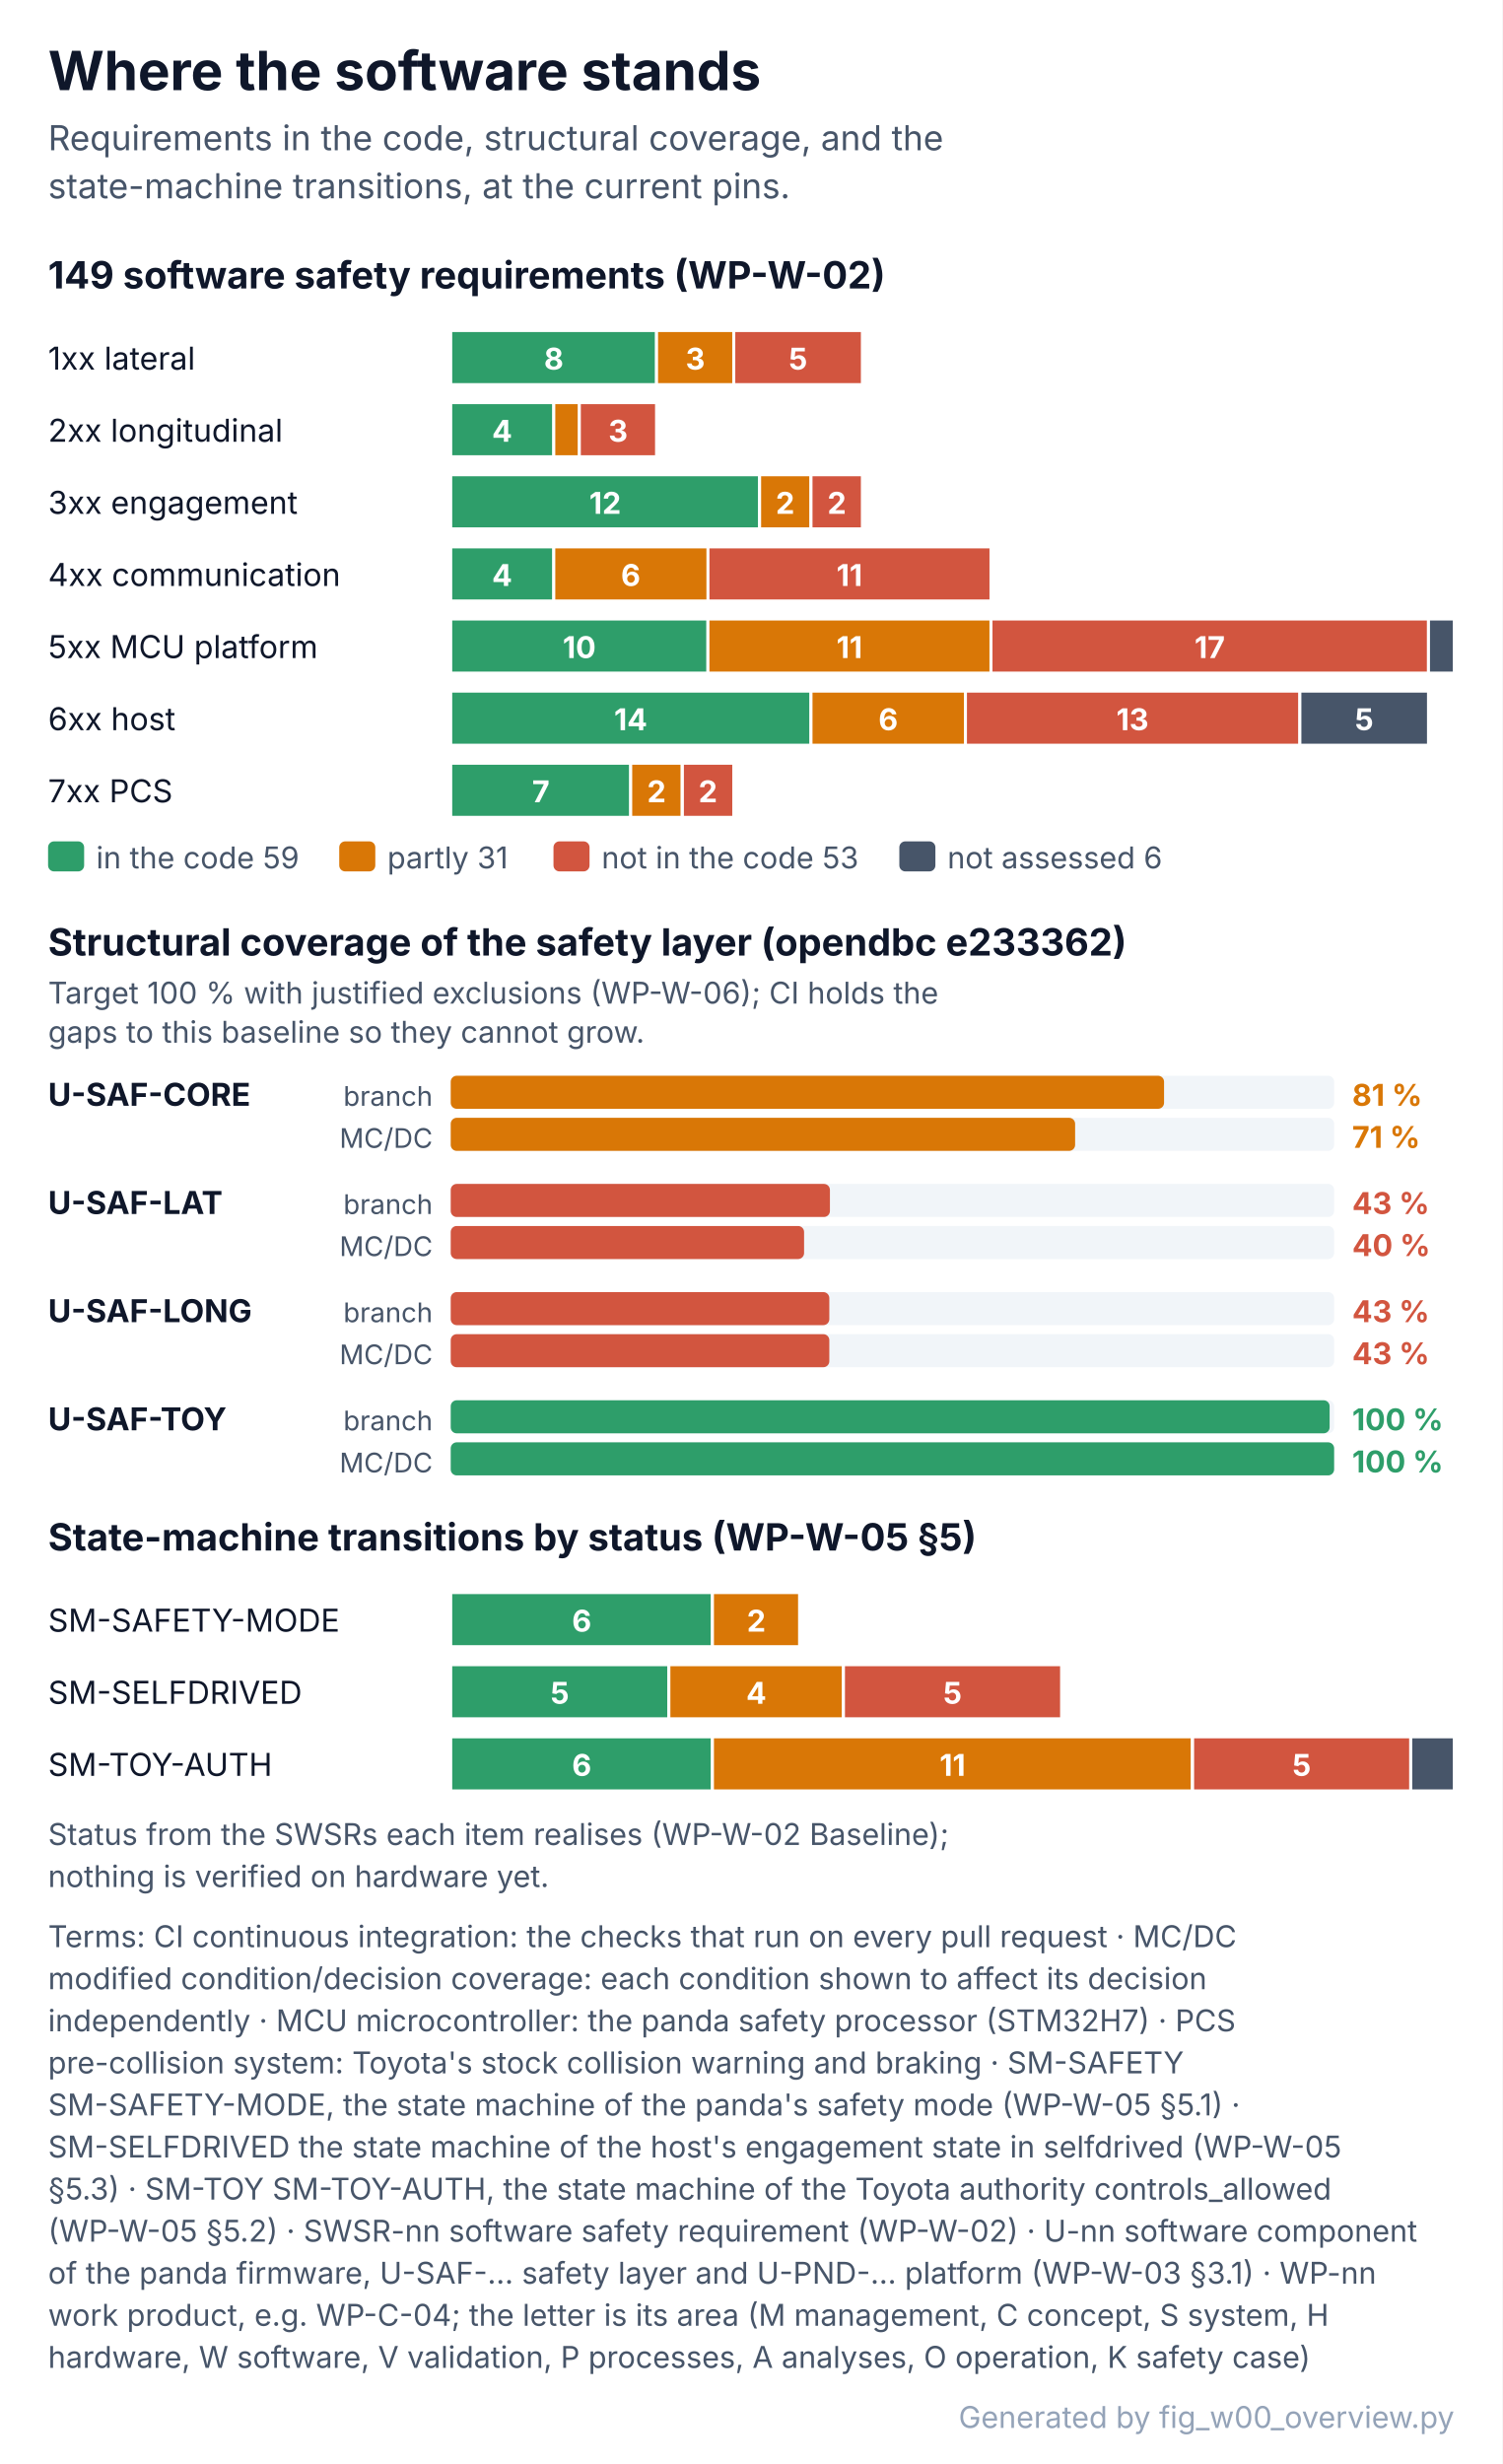
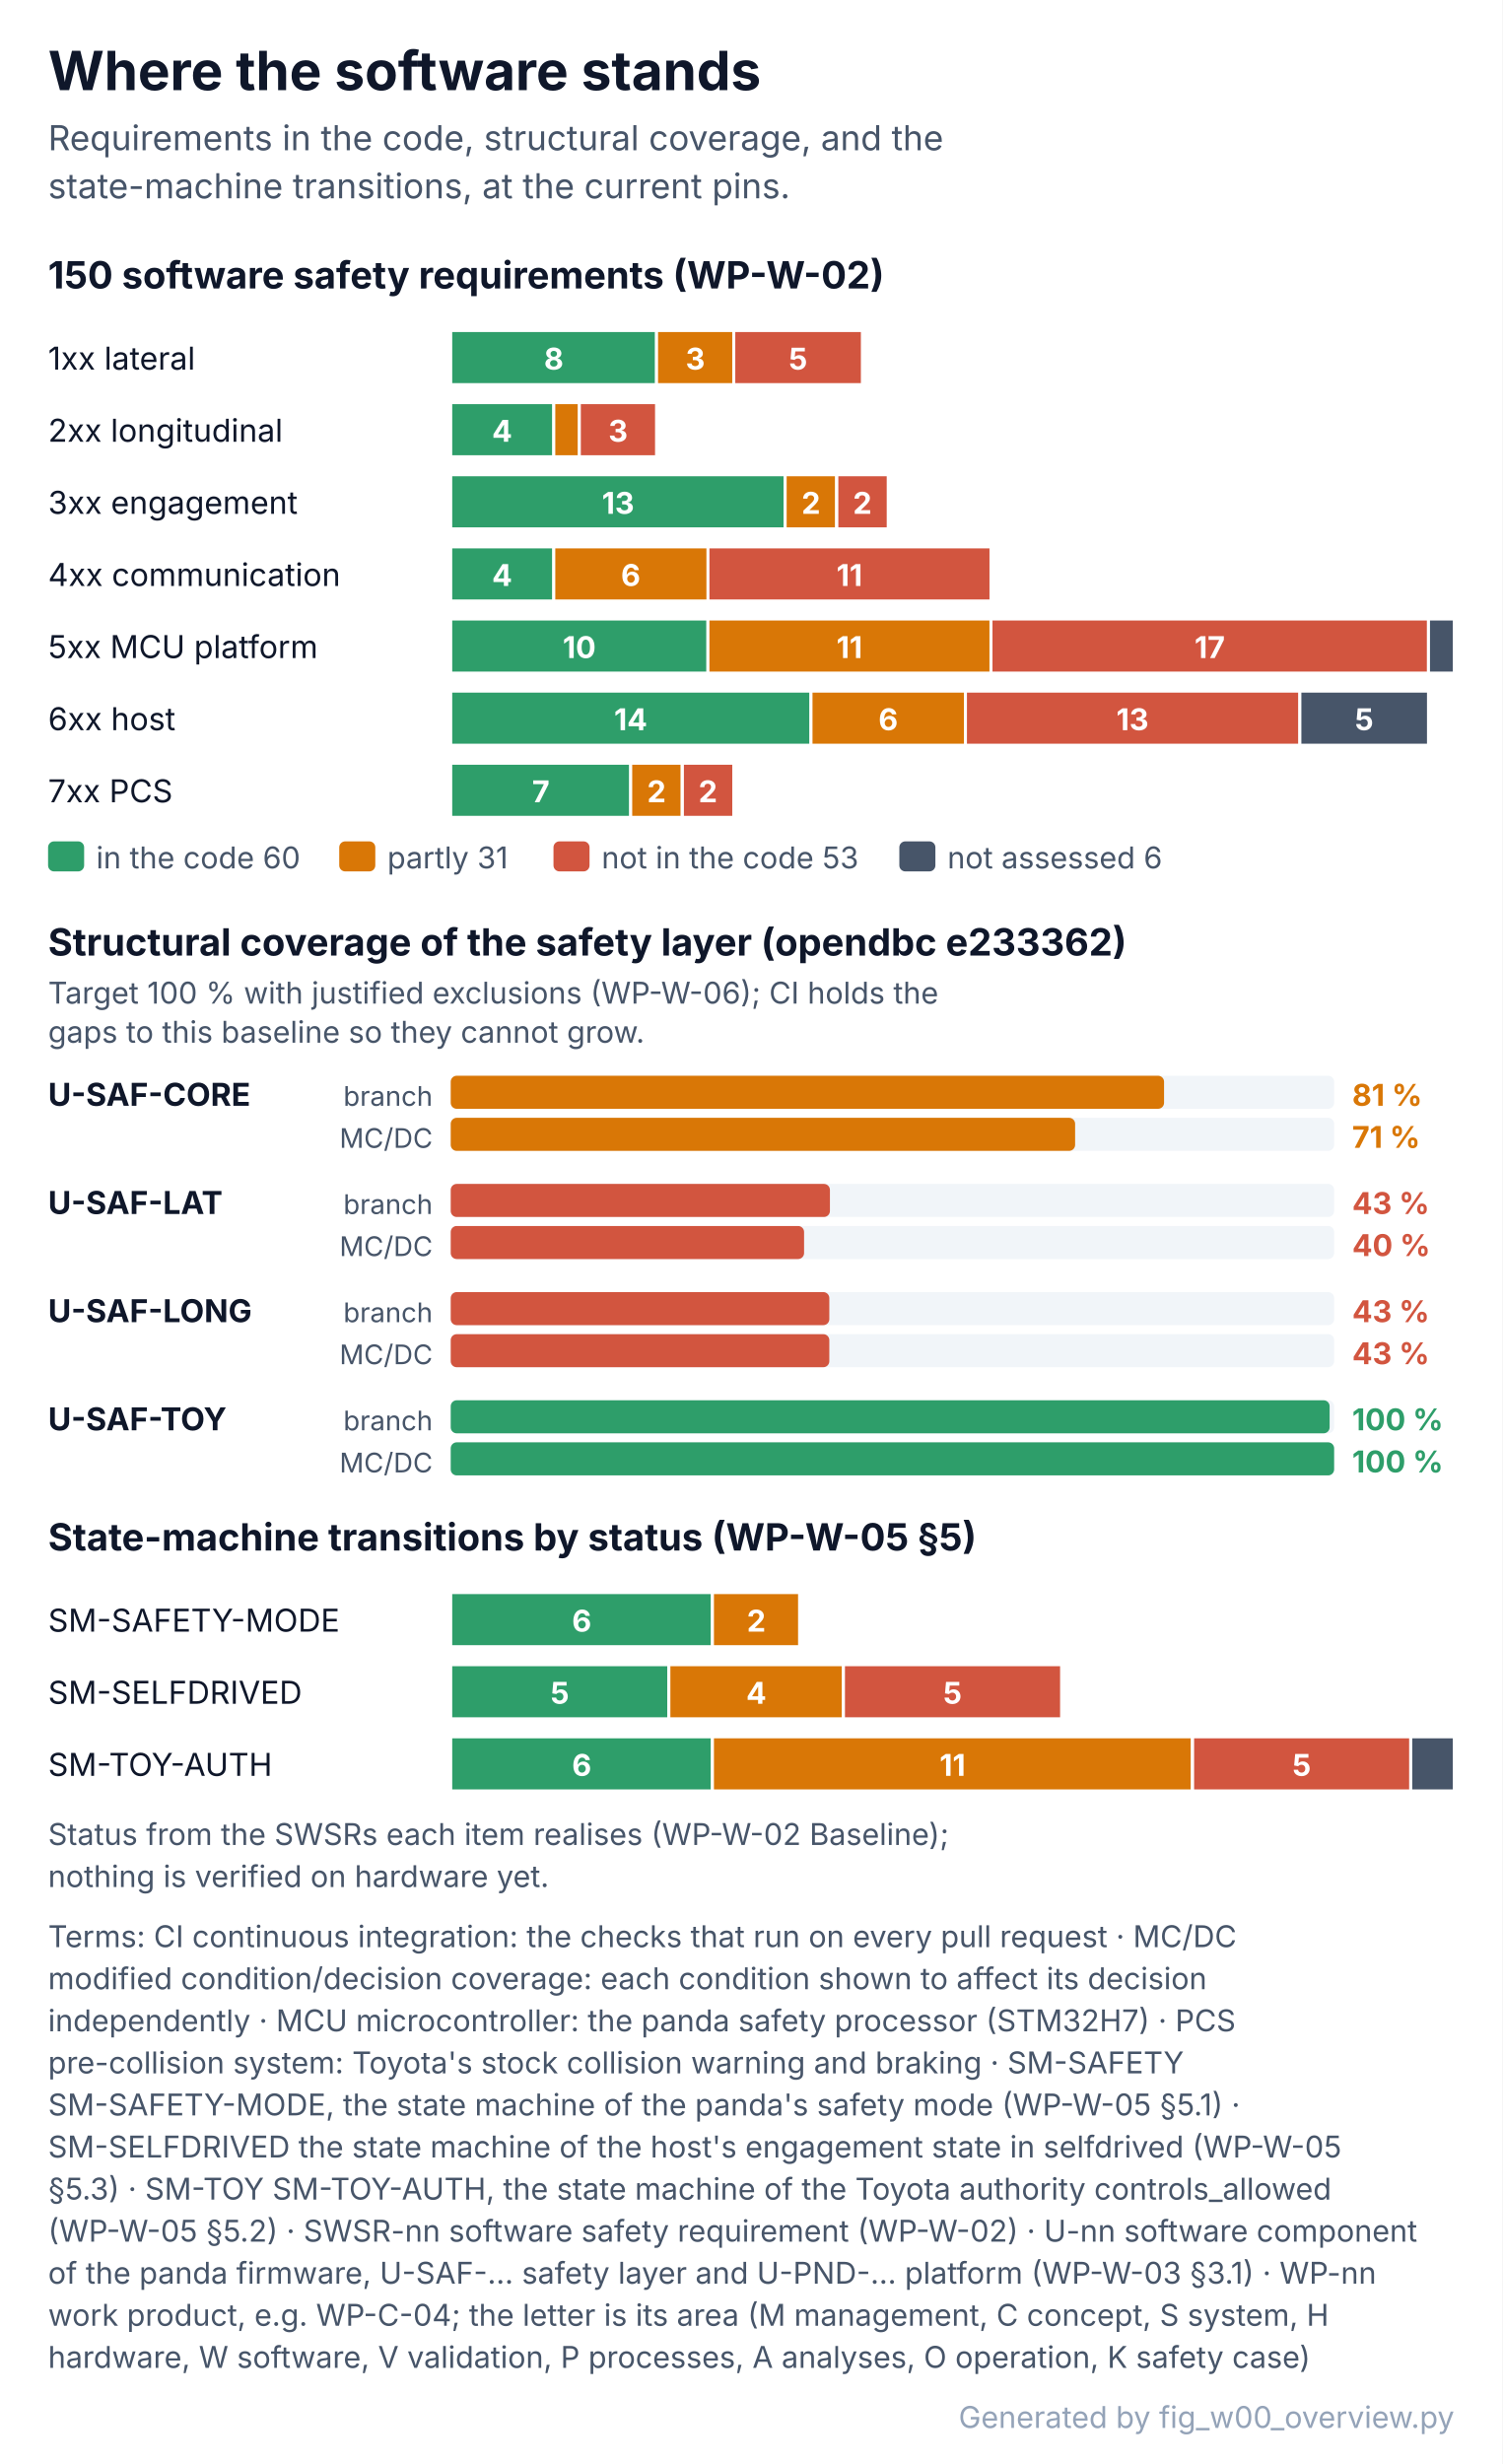
<svg xmlns="http://www.w3.org/2000/svg" width="500" height="820" viewBox="0 0 500 820" font-family="Inter, 'Segoe UI', Helvetica, Arial, sans-serif" role="img">
  <defs>
    <pattern id="hatch" patternUnits="userSpaceOnUse" width="6" height="6" patternTransform="rotate(45)">
      <rect width="6" height="6" fill="#F1F5F9" />
      <line x1="0" y1="0" x2="0" y2="6" stroke="#CBD5E1" stroke-width="2" />
    </pattern>
  </defs>
  <rect x="0" y="0" width="500" height="820" rx="0" fill="#FFFFFF" stroke="none" stroke-width="0" />
  <text x="16" y="30" font-size="18" fill="#0F172A" font-weight="700">Where the software stands</text>
  <text x="16" y="50" font-size="11.5" fill="#475569">Requirements in the code, structural coverage, and the</text>
  <text x="16" y="66" font-size="11.5" fill="#475569">state-machine transitions, at the current pins.</text>
-   <text x="16" y="96" font-size="12.5" fill="#0F172A" font-weight="700">149 software safety requirements (WP-W-02)</text>
+   <text x="16" y="96" font-size="12.5" fill="#0F172A" font-weight="700">150 software safety requirements (WP-W-02)</text>
  <text x="16" y="123" font-size="10.5" fill="#0F172A">1xx lateral</text>
  <rect x="150" y="110" width="68.5" height="18" rx="0" fill="#2E9E6A" stroke="#FFFFFF" stroke-width="1" />
  <text x="184.3" y="123" font-size="10" fill="#FFFFFF" font-weight="700" text-anchor="middle">8</text>
  <rect x="218.5" y="110" width="25.7" height="18" rx="0" fill="#D97706" stroke="#FFFFFF" stroke-width="1" />
  <text x="231.4" y="123" font-size="10" fill="#FFFFFF" font-weight="700" text-anchor="middle">3</text>
  <rect x="244.2" y="110" width="42.8" height="18" rx="0" fill="#D2553F" stroke="#FFFFFF" stroke-width="1" />
  <text x="265.6" y="123" font-size="10" fill="#FFFFFF" font-weight="700" text-anchor="middle">5</text>
  <text x="16" y="147" font-size="10.5" fill="#0F172A">2xx longitudinal</text>
  <rect x="150" y="134" width="34.3" height="18" rx="0" fill="#2E9E6A" stroke="#FFFFFF" stroke-width="1" />
  <text x="167.1" y="147" font-size="10" fill="#FFFFFF" font-weight="700" text-anchor="middle">4</text>
  <rect x="184.3" y="134" width="8.6" height="18" rx="0" fill="#D97706" stroke="#FFFFFF" stroke-width="1" />
  <rect x="192.8" y="134" width="25.7" height="18" rx="0" fill="#D2553F" stroke="#FFFFFF" stroke-width="1" />
  <text x="205.7" y="147" font-size="10" fill="#FFFFFF" font-weight="700" text-anchor="middle">3</text>
  <text x="16" y="171" font-size="10.5" fill="#0F172A">3xx engagement</text>
-   <rect x="150" y="158" width="102.8" height="18" rx="0" fill="#2E9E6A" stroke="#FFFFFF" stroke-width="1" />
-   <text x="201.4" y="171" font-size="10" fill="#FFFFFF" font-weight="700" text-anchor="middle">12</text>
-   <rect x="252.8" y="158" width="17.1" height="18" rx="0" fill="#D97706" stroke="#FFFFFF" stroke-width="1" />
-   <text x="261.3" y="171" font-size="10" fill="#FFFFFF" font-weight="700" text-anchor="middle">2</text>
-   <rect x="269.9" y="158" width="17.1" height="18" rx="0" fill="#D2553F" stroke="#FFFFFF" stroke-width="1" />
-   <text x="278.5" y="171" font-size="10" fill="#FFFFFF" font-weight="700" text-anchor="middle">2</text>
+   <rect x="150" y="158" width="111.3" height="18" rx="0" fill="#2E9E6A" stroke="#FFFFFF" stroke-width="1" />
+   <text x="205.7" y="171" font-size="10" fill="#FFFFFF" font-weight="700" text-anchor="middle">13</text>
+   <rect x="261.3" y="158" width="17.1" height="18" rx="0" fill="#D97706" stroke="#FFFFFF" stroke-width="1" />
+   <text x="269.9" y="171" font-size="10" fill="#FFFFFF" font-weight="700" text-anchor="middle">2</text>
+   <rect x="278.5" y="158" width="17.1" height="18" rx="0" fill="#D2553F" stroke="#FFFFFF" stroke-width="1" />
+   <text x="287" y="171" font-size="10" fill="#FFFFFF" font-weight="700" text-anchor="middle">2</text>
  <text x="16" y="195" font-size="10.5" fill="#0F172A">4xx communication</text>
  <rect x="150" y="182" width="34.3" height="18" rx="0" fill="#2E9E6A" stroke="#FFFFFF" stroke-width="1" />
  <text x="167.1" y="195" font-size="10" fill="#FFFFFF" font-weight="700" text-anchor="middle">4</text>
  <rect x="184.3" y="182" width="51.4" height="18" rx="0" fill="#D97706" stroke="#FFFFFF" stroke-width="1" />
  <text x="209.9" y="195" font-size="10" fill="#FFFFFF" font-weight="700" text-anchor="middle">6</text>
  <rect x="235.6" y="182" width="94.2" height="18" rx="0" fill="#D2553F" stroke="#FFFFFF" stroke-width="1" />
  <text x="282.7" y="195" font-size="10" fill="#FFFFFF" font-weight="700" text-anchor="middle">11</text>
  <text x="16" y="219" font-size="10.5" fill="#0F172A">5xx MCU platform</text>
  <rect x="150" y="206" width="85.6" height="18" rx="0" fill="#2E9E6A" stroke="#FFFFFF" stroke-width="1" />
  <text x="192.8" y="219" font-size="10" fill="#FFFFFF" font-weight="700" text-anchor="middle">10</text>
  <rect x="235.6" y="206" width="94.2" height="18" rx="0" fill="#D97706" stroke="#FFFFFF" stroke-width="1" />
  <text x="282.7" y="219" font-size="10" fill="#FFFFFF" font-weight="700" text-anchor="middle">11</text>
  <rect x="329.8" y="206" width="145.6" height="18" rx="0" fill="#D2553F" stroke="#FFFFFF" stroke-width="1" />
  <text x="402.6" y="219" font-size="10" fill="#FFFFFF" font-weight="700" text-anchor="middle">17</text>
  <rect x="475.4" y="206" width="8.6" height="18" rx="0" fill="#475569" stroke="#FFFFFF" stroke-width="1" />
  <text x="16" y="243" font-size="10.5" fill="#0F172A">6xx host</text>
  <rect x="150" y="230" width="119.9" height="18" rx="0" fill="#2E9E6A" stroke="#FFFFFF" stroke-width="1" />
  <text x="209.9" y="243" font-size="10" fill="#FFFFFF" font-weight="700" text-anchor="middle">14</text>
  <rect x="269.9" y="230" width="51.4" height="18" rx="0" fill="#D97706" stroke="#FFFFFF" stroke-width="1" />
  <text x="295.6" y="243" font-size="10" fill="#FFFFFF" font-weight="700" text-anchor="middle">6</text>
  <rect x="321.3" y="230" width="111.3" height="18" rx="0" fill="#D2553F" stroke="#FFFFFF" stroke-width="1" />
  <text x="376.9" y="243" font-size="10" fill="#FFFFFF" font-weight="700" text-anchor="middle">13</text>
  <rect x="432.6" y="230" width="42.8" height="18" rx="0" fill="#475569" stroke="#FFFFFF" stroke-width="1" />
  <text x="454" y="243" font-size="10" fill="#FFFFFF" font-weight="700" text-anchor="middle">5</text>
  <text x="16" y="267" font-size="10.5" fill="#0F172A">7xx PCS</text>
  <rect x="150" y="254" width="59.9" height="18" rx="0" fill="#2E9E6A" stroke="#FFFFFF" stroke-width="1" />
  <text x="180" y="267" font-size="10" fill="#FFFFFF" font-weight="700" text-anchor="middle">7</text>
  <rect x="209.9" y="254" width="17.1" height="18" rx="0" fill="#D97706" stroke="#FFFFFF" stroke-width="1" />
  <text x="218.5" y="267" font-size="10" fill="#FFFFFF" font-weight="700" text-anchor="middle">2</text>
  <rect x="227.1" y="254" width="17.1" height="18" rx="0" fill="#D2553F" stroke="#FFFFFF" stroke-width="1" />
  <text x="235.6" y="267" font-size="10" fill="#FFFFFF" font-weight="700" text-anchor="middle">2</text>
  <rect x="16" y="280" width="12" height="10" rx="2" fill="#2E9E6A" stroke="none" stroke-width="1.2" />
-   <text x="32" y="289" font-size="10" fill="#475569">in the code 59</text>
+   <text x="32" y="289" font-size="10" fill="#475569">in the code 60</text>
  <rect x="112.9" y="280" width="12" height="10" rx="2" fill="#D97706" stroke="none" stroke-width="1.2" />
  <text x="128.9" y="289" font-size="10" fill="#475569">partly 31</text>
  <rect x="184.2" y="280" width="12" height="10" rx="2" fill="#D2553F" stroke="none" stroke-width="1.2" />
  <text x="200.2" y="289" font-size="10" fill="#475569">not in the code 53</text>
  <rect x="299.3" y="280" width="12" height="10" rx="2" fill="#475569" stroke="none" stroke-width="1.2" />
  <text x="315.3" y="289" font-size="10" fill="#475569">not assessed 6</text>
  <text x="16" y="318" font-size="12.5" fill="#0F172A" font-weight="700">Structural coverage of the safety layer (opendbc e233362)</text>
  <text x="16" y="334" font-size="10" fill="#475569">Target 100 % with justified exclusions (WP-W-06); CI holds the</text>
  <text x="16" y="347" font-size="10" fill="#475569">gaps to this baseline so they cannot grow.</text>
  <text x="16" y="368" font-size="10.5" fill="#0F172A" font-weight="700">U-SAF-CORE</text>
  <text x="144" y="368" font-size="9" fill="#475569" text-anchor="end">branch</text>
  <rect x="150" y="358" width="294" height="11" rx="2" fill="#F1F5F9" stroke="none" stroke-width="1.2" />
  <rect x="150" y="358" width="237.4" height="11" rx="2" fill="#D97706" stroke="none" stroke-width="1.2" />
  <text x="450" y="368" font-size="10" fill="#D97706" font-weight="700">81 %</text>
  <text x="144" y="382" font-size="9" fill="#475569" text-anchor="end">MC/DC</text>
  <rect x="150" y="372" width="294" height="11" rx="2" fill="#F1F5F9" stroke="none" stroke-width="1.2" />
  <rect x="150" y="372" width="207.8" height="11" rx="2" fill="#D97706" stroke="none" stroke-width="1.2" />
  <text x="450" y="382" font-size="10" fill="#D97706" font-weight="700">71 %</text>
  <text x="16" y="404" font-size="10.5" fill="#0F172A" font-weight="700">U-SAF-LAT</text>
  <text x="144" y="404" font-size="9" fill="#475569" text-anchor="end">branch</text>
  <rect x="150" y="394" width="294" height="11" rx="2" fill="#F1F5F9" stroke="none" stroke-width="1.2" />
  <rect x="150" y="394" width="126.2" height="11" rx="2" fill="#D2553F" stroke="none" stroke-width="1.2" />
  <text x="450" y="404" font-size="10" fill="#D2553F" font-weight="700">43 %</text>
  <text x="144" y="418" font-size="9" fill="#475569" text-anchor="end">MC/DC</text>
  <rect x="150" y="408" width="294" height="11" rx="2" fill="#F1F5F9" stroke="none" stroke-width="1.2" />
  <rect x="150" y="408" width="117.6" height="11" rx="2" fill="#D2553F" stroke="none" stroke-width="1.2" />
  <text x="450" y="418" font-size="10" fill="#D2553F" font-weight="700">40 %</text>
  <text x="16" y="440" font-size="10.5" fill="#0F172A" font-weight="700">U-SAF-LONG</text>
  <text x="144" y="440" font-size="9" fill="#475569" text-anchor="end">branch</text>
  <rect x="150" y="430" width="294" height="11" rx="2" fill="#F1F5F9" stroke="none" stroke-width="1.2" />
  <rect x="150" y="430" width="126" height="11" rx="2" fill="#D2553F" stroke="none" stroke-width="1.2" />
  <text x="450" y="440" font-size="10" fill="#D2553F" font-weight="700">43 %</text>
  <text x="144" y="454" font-size="9" fill="#475569" text-anchor="end">MC/DC</text>
  <rect x="150" y="444" width="294" height="11" rx="2" fill="#F1F5F9" stroke="none" stroke-width="1.2" />
  <rect x="150" y="444" width="126" height="11" rx="2" fill="#D2553F" stroke="none" stroke-width="1.2" />
  <text x="450" y="454" font-size="10" fill="#D2553F" font-weight="700">43 %</text>
  <text x="16" y="476" font-size="10.5" fill="#0F172A" font-weight="700">U-SAF-TOY</text>
  <text x="144" y="476" font-size="9" fill="#475569" text-anchor="end">branch</text>
  <rect x="150" y="466" width="294" height="11" rx="2" fill="#F1F5F9" stroke="none" stroke-width="1.2" />
  <rect x="150" y="466" width="292.5" height="11" rx="2" fill="#2E9E6A" stroke="none" stroke-width="1.2" />
  <text x="450" y="476" font-size="10" fill="#2E9E6A" font-weight="700">100 %</text>
  <text x="144" y="490" font-size="9" fill="#475569" text-anchor="end">MC/DC</text>
  <rect x="150" y="480" width="294" height="11" rx="2" fill="#F1F5F9" stroke="none" stroke-width="1.2" />
  <rect x="150" y="480" width="294" height="11" rx="2" fill="#2E9E6A" stroke="none" stroke-width="1.2" />
  <text x="450" y="490" font-size="10" fill="#2E9E6A" font-weight="700">100 %</text>
  <text x="16" y="516" font-size="12.5" fill="#0F172A" font-weight="700">State-machine transitions by status (WP-W-05 §5)</text>
  <text x="16" y="543" font-size="10.5" fill="#0F172A">SM-SAFETY-MODE</text>
  <rect x="150" y="530" width="87.1" height="18" rx="0" fill="#2E9E6A" stroke="#FFFFFF" stroke-width="1" />
  <text x="193.6" y="543" font-size="10" fill="#FFFFFF" font-weight="700" text-anchor="middle">6</text>
  <rect x="237.1" y="530" width="29" height="18" rx="0" fill="#D97706" stroke="#FFFFFF" stroke-width="1" />
  <text x="251.7" y="543" font-size="10" fill="#FFFFFF" font-weight="700" text-anchor="middle">2</text>
  <text x="16" y="567" font-size="10.5" fill="#0F172A">SM-SELFDRIVED</text>
  <rect x="150" y="554" width="72.6" height="18" rx="0" fill="#2E9E6A" stroke="#FFFFFF" stroke-width="1" />
  <text x="186.3" y="567" font-size="10" fill="#FFFFFF" font-weight="700" text-anchor="middle">5</text>
  <rect x="222.6" y="554" width="58.1" height="18" rx="0" fill="#D97706" stroke="#FFFFFF" stroke-width="1" />
  <text x="251.7" y="567" font-size="10" fill="#FFFFFF" font-weight="700" text-anchor="middle">4</text>
  <rect x="280.7" y="554" width="72.6" height="18" rx="0" fill="#D2553F" stroke="#FFFFFF" stroke-width="1" />
  <text x="317" y="567" font-size="10" fill="#FFFFFF" font-weight="700" text-anchor="middle">5</text>
  <text x="16" y="591" font-size="10.5" fill="#0F172A">SM-TOY-AUTH</text>
  <rect x="150" y="578" width="87.1" height="18" rx="0" fill="#2E9E6A" stroke="#FFFFFF" stroke-width="1" />
  <text x="193.6" y="591" font-size="10" fill="#FFFFFF" font-weight="700" text-anchor="middle">6</text>
  <rect x="237.1" y="578" width="159.7" height="18" rx="0" fill="#D97706" stroke="#FFFFFF" stroke-width="1" />
  <text x="317" y="591" font-size="10" fill="#FFFFFF" font-weight="700" text-anchor="middle">11</text>
  <rect x="396.9" y="578" width="72.6" height="18" rx="0" fill="#D2553F" stroke="#FFFFFF" stroke-width="1" />
  <text x="433.2" y="591" font-size="10" fill="#FFFFFF" font-weight="700" text-anchor="middle">5</text>
  <rect x="469.5" y="578" width="14.5" height="18" rx="0" fill="#475569" stroke="#FFFFFF" stroke-width="1" />
  <text x="16" y="614" font-size="10" fill="#475569">Status from the SWSRs each item realises (WP-W-02 Baseline);</text>
  <text x="16" y="628" font-size="10" fill="#475569">nothing is verified on hardware yet.</text>
  <g class="terms">
    <text x="16" y="648" font-size="10" fill="#475569">Terms: CI continuous integration: the checks that run on every pull request · MC/DC</text>
    <text x="16" y="662" font-size="10" fill="#475569">modified condition/decision coverage: each condition shown to affect its decision</text>
    <text x="16" y="676" font-size="10" fill="#475569">independently · MCU microcontroller: the panda safety processor (STM32H7) · PCS</text>
    <text x="16" y="690" font-size="10" fill="#475569">pre-collision system: Toyota's stock collision warning and braking · SM-SAFETY</text>
    <text x="16" y="704" font-size="10" fill="#475569">SM-SAFETY-MODE, the state machine of the panda's safety mode (WP-W-05 §5.1) ·</text>
    <text x="16" y="718" font-size="10" fill="#475569">SM-SELFDRIVED the state machine of the host's engagement state in selfdrived (WP-W-05</text>
    <text x="16" y="732" font-size="10" fill="#475569">§5.3) · SM-TOY SM-TOY-AUTH, the state machine of the Toyota authority controls_allowed</text>
    <text x="16" y="746" font-size="10" fill="#475569">(WP-W-05 §5.2) · SWSR-nn software safety requirement (WP-W-02) · U-nn software component</text>
    <text x="16" y="760" font-size="10" fill="#475569">of the panda firmware, U-SAF-… safety layer and U-PND-… platform (WP-W-03 §3.1) · WP-nn</text>
    <text x="16" y="774" font-size="10" fill="#475569">work product, e.g. WP-C-04; the letter is its area (M management, C concept, S system, H</text>
    <text x="16" y="788" font-size="10" fill="#475569">hardware, W software, V validation, P processes, A analyses, O operation, K safety case)</text>
  </g>
  <text x="484" y="808" font-size="10" fill="#94A3B8" text-anchor="end">Generated by fig_w00_overview.py</text>
</svg>
